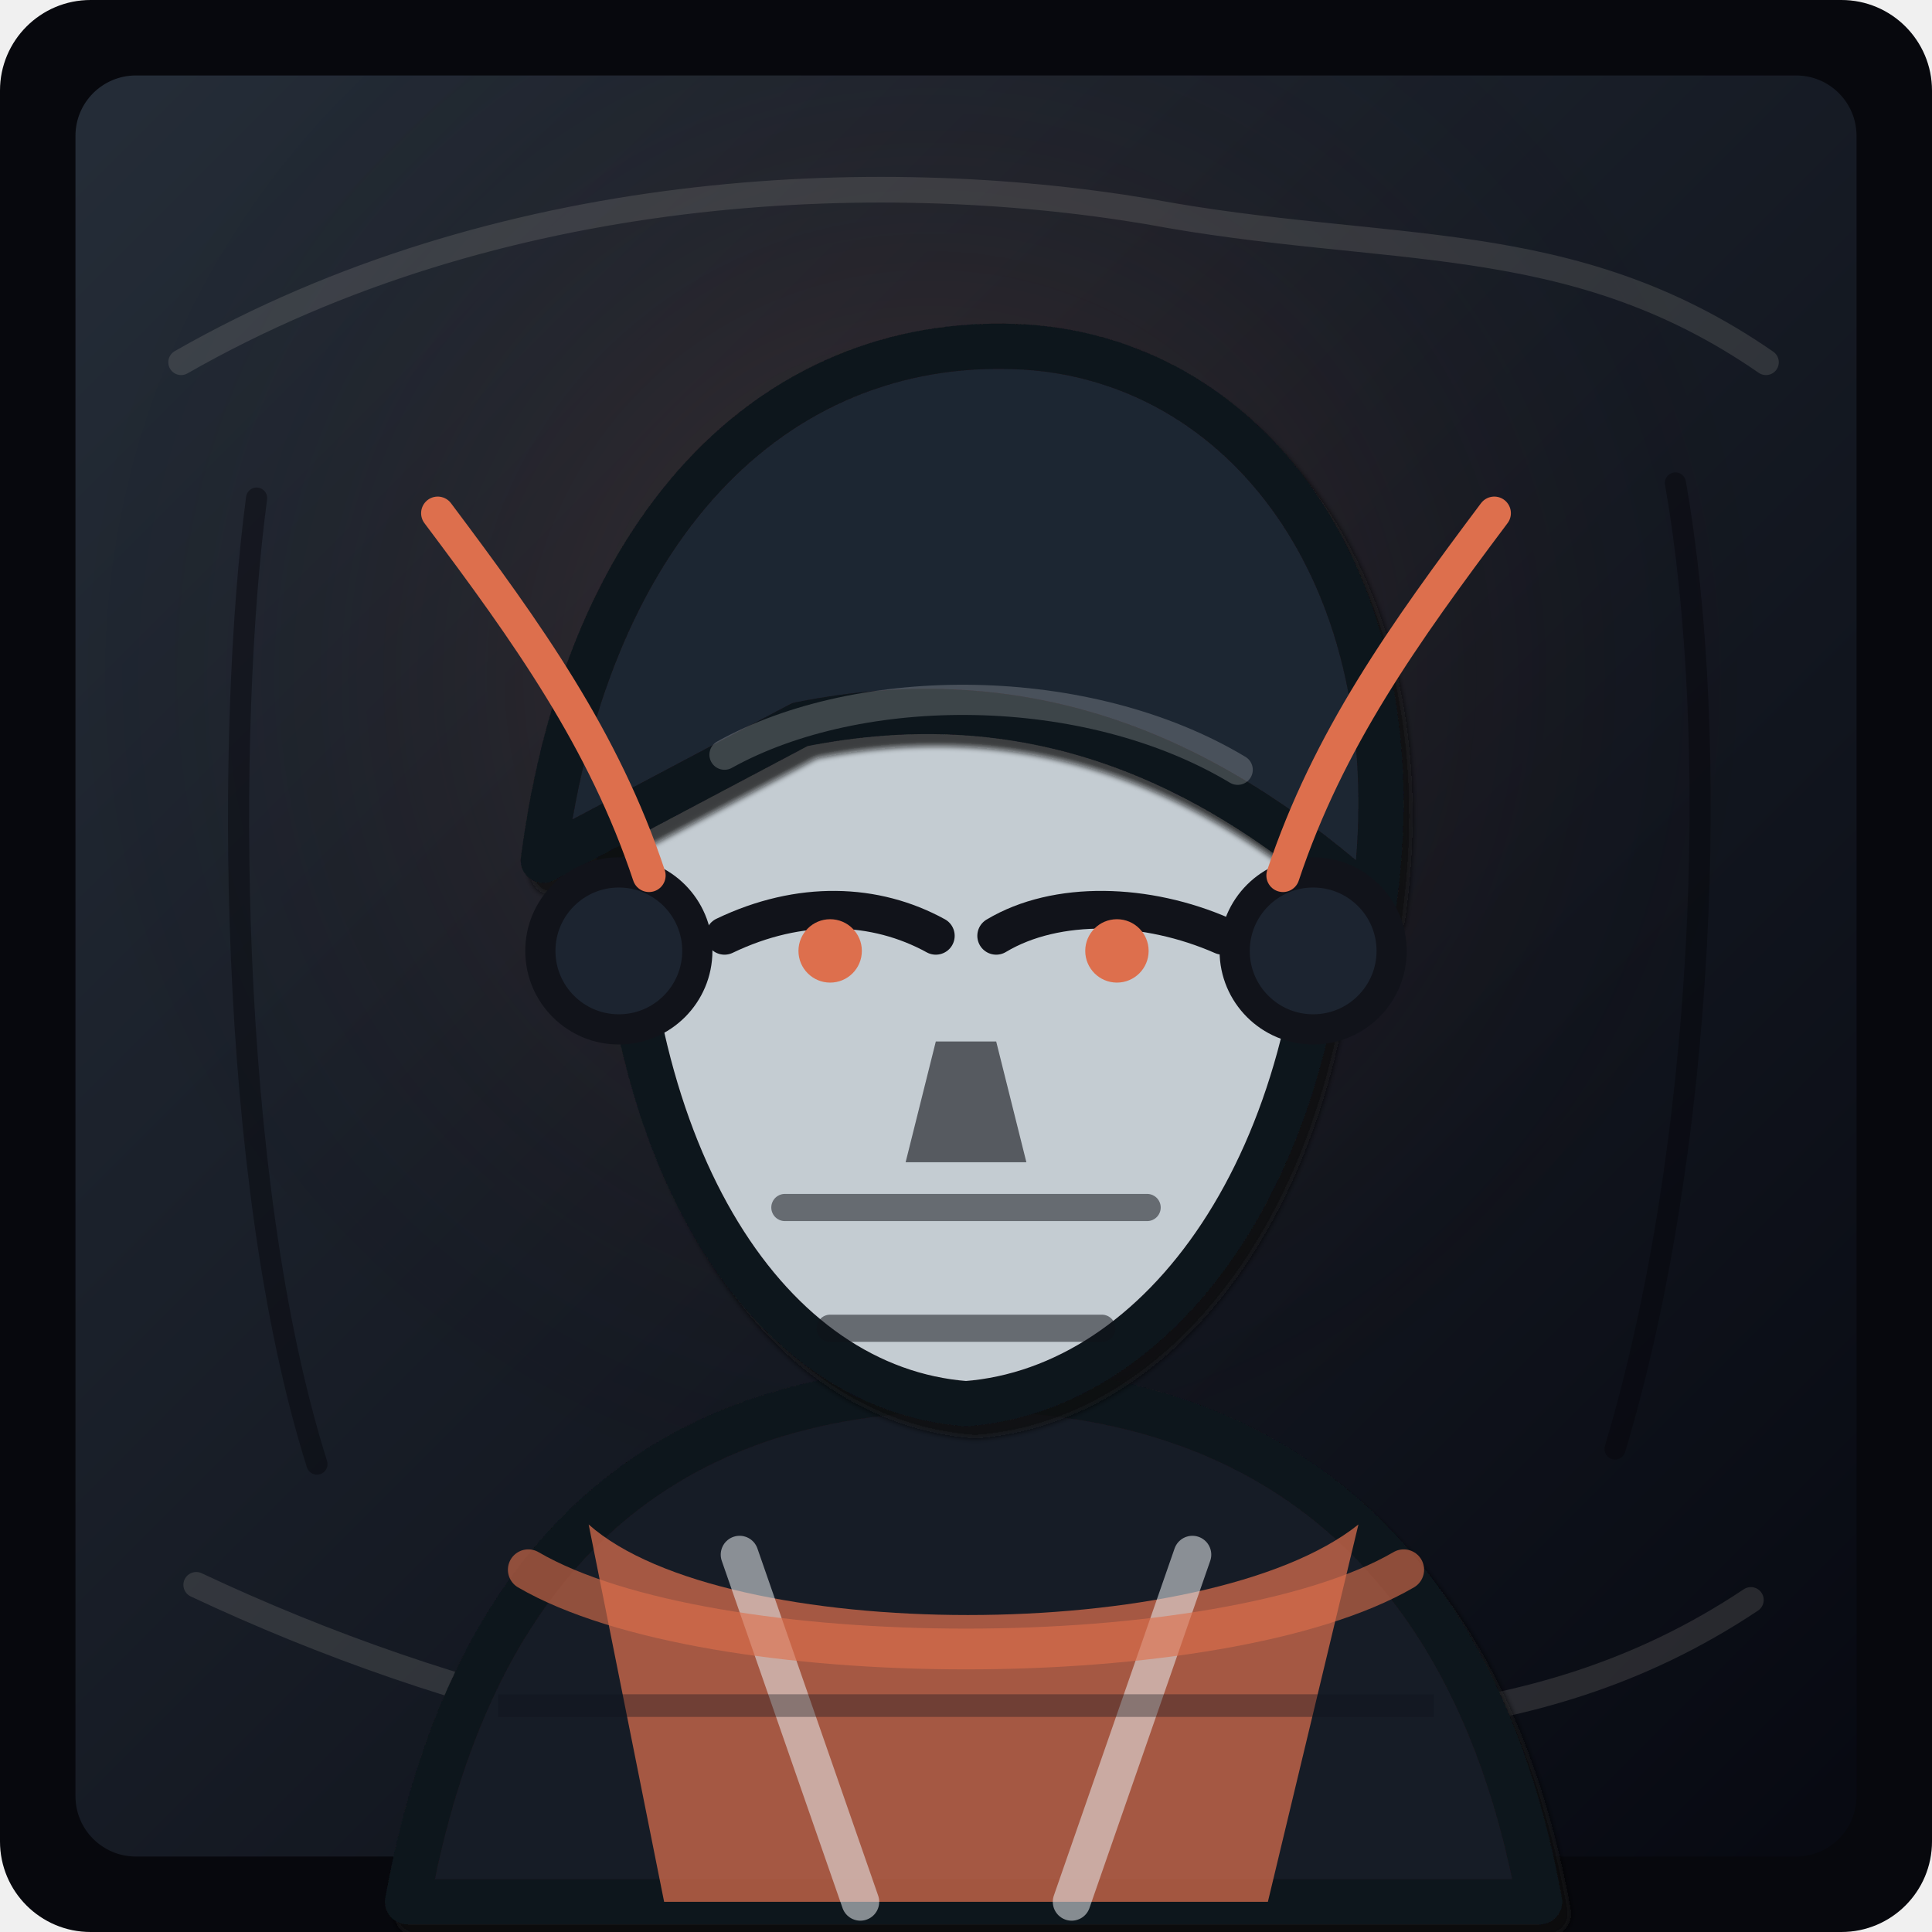
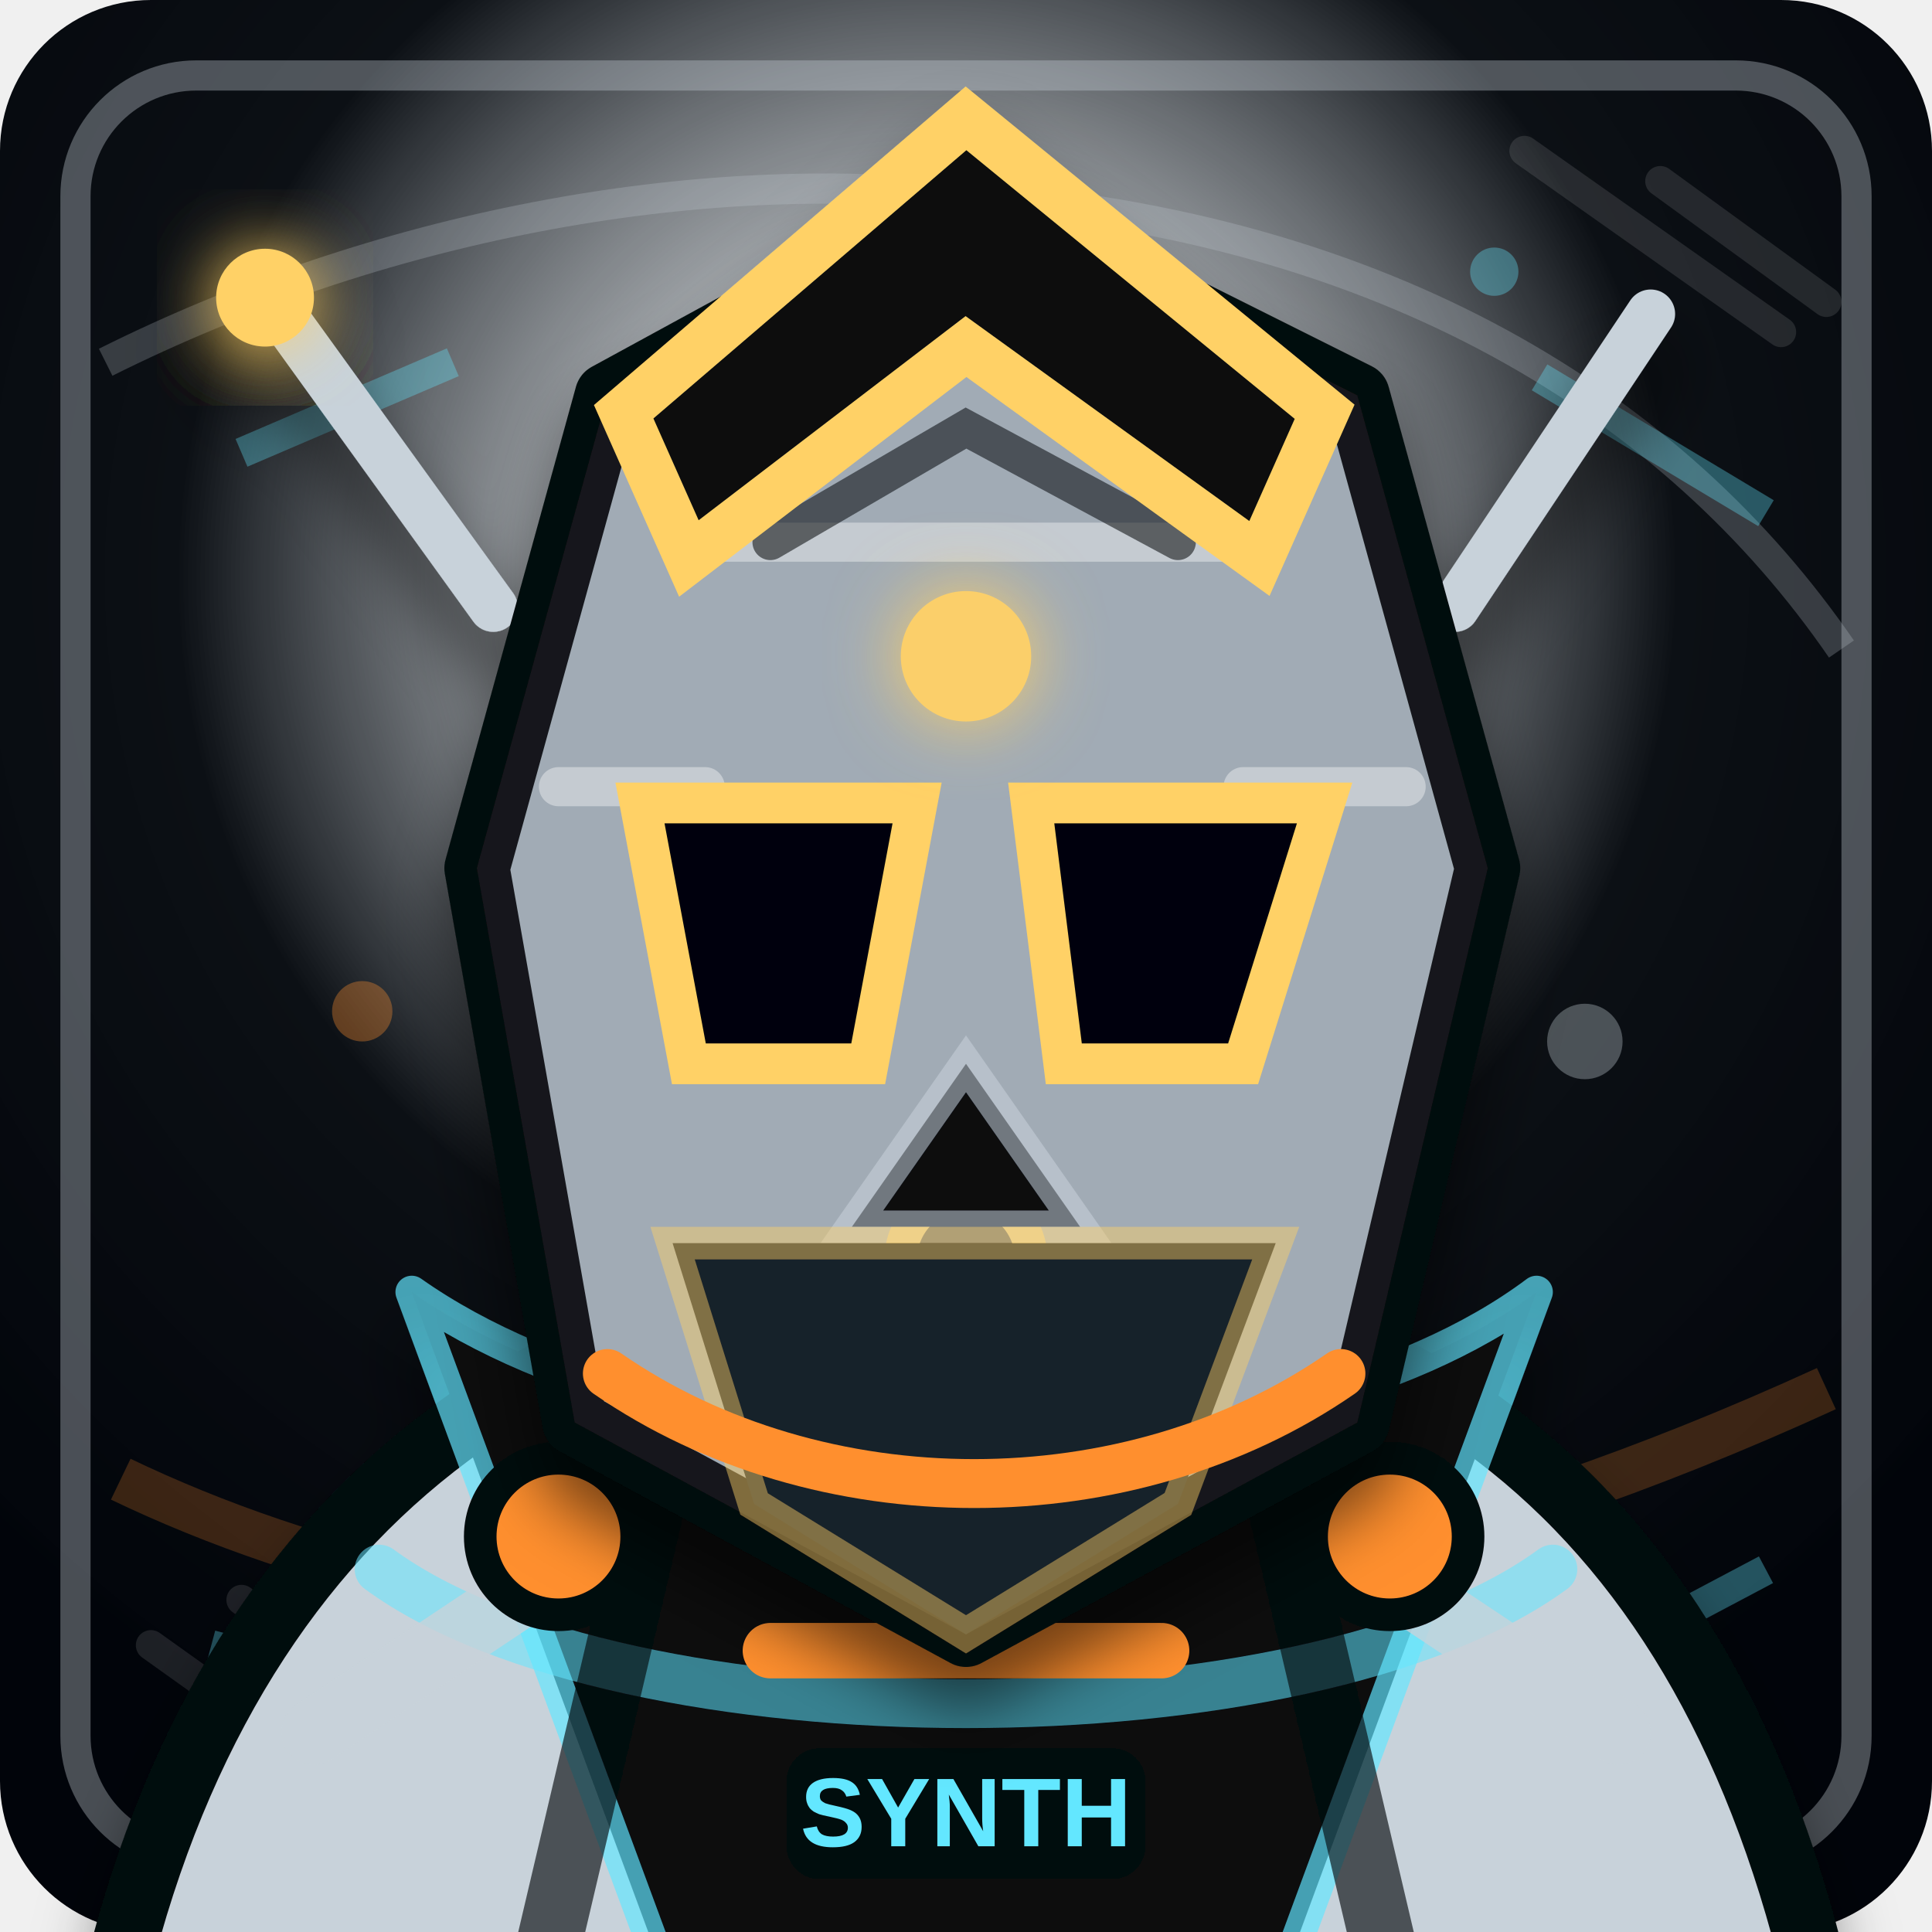
<svg xmlns="http://www.w3.org/2000/svg" width="128" height="128" viewBox="0 0 128 128" fill="none">
  <defs>
-     <linearGradient id="bg-iron-ink-male-1" x1="0" y1="0" x2="1" y2="1">
-       <stop offset="0" stop-color="#252d38" />
-       <stop offset="1" stop-color="#070911" />
+     <radialGradient id="bg-iron-male-1" cx="48%" cy="30%" r="70%">
+       <stop offset="0%" stop-color="#c8d2da" stop-opacity=".30" />
+       <stop offset="55%" stop-color="#070b10" stop-opacity=".98" />
+       <stop offset="100%" stop-color="#01040a" />
+     </radialGradient>
+     <linearGradient id="suit-iron-male-1" x1="28" y1="90" x2="101" y2="127">
+       <stop offset="0%" stop-color="#c8d2da" />
+       <stop offset="48%" stop-color="#ff8f2e" />
+       <stop offset="100%" stop-color="#070b10" />
    </linearGradient>
-     <radialGradient id="wash-iron-ink-male-1" cx="48%" cy="34%" r="72%">
-       <stop offset="0" stop-color="#dd6f4d" stop-opacity=".20" />
-       <stop offset=".68" stop-color="#000" stop-opacity="0" />
-     </radialGradient>
-     <filter id="ink-iron-ink-male-1" x="-25%" y="-25%" width="150%" height="150%">
-       <feDropShadow dx=".6" dy=".8" stdDeviation=".2" flood-color="#090a0e" flood-opacity=".75" />
+     <linearGradient id="shade-iron-male-1" x1="38" y1="31" x2="86" y2="94">
+       <stop offset="0%" stop-color="#ffffff" stop-opacity=".28" />
+       <stop offset="100%" stop-color="#000000" stop-opacity=".28" />
+     </linearGradient>
+     <filter id="shadow-iron-male-1" x="-30%" y="-30%" width="160%" height="160%">
+       <feDropShadow dx="0" dy="3" stdDeviation="2" flood-color="#000000" flood-opacity=".55" />
+     </filter>
+     <filter id="glow-iron-male-1" x="-60%" y="-60%" width="220%" height="220%">
+       <feGaussianBlur stdDeviation="2.2" result="blur" />
+       <feMerge>
+         <feMergeNode in="blur" />
+         <feMergeNode in="SourceGraphic" />
+       </feMerge>
    </filter>
  </defs>
-   <rect width="128" height="128" rx="6" fill="#07080d" />
-   <rect x="5" y="5" width="118" height="118" rx="4" fill="url(#bg-iron-ink-male-1)" />
-   <rect x="5" y="5" width="118" height="118" rx="4" fill="url(#wash-iron-ink-male-1)" />
-   <path d="M12 24 C33 12 58 11 76 14 C92 17 104 15 117 24 M13 105 C30 113 50 118 68 116 C86 114 101 116 116 106" stroke="#f4eadc" stroke-opacity=".13" stroke-width="1.7" stroke-linecap="round" />
-   <path d="M17 33 C15 48 15 78 21 97 M111 32 C114 49 113 76 107 96" stroke="#05060a" stroke-opacity=".42" stroke-width="1.4" stroke-linecap="round" />
-   <path d="M27 126 C31 104 43 92 64 92 C85 92 98 104 102 126Z" fill="#171d27" stroke="#11131a" stroke-width="3" stroke-linejoin="round" filter="url(#ink-iron-ink-male-1)" />
-   <path d="M39 101 C48 109 80 109 90 101 L84 126 H44Z" fill="#dd6f4d" opacity=".72" />
-   <path d="M49 103 L57 126 M79 103 L71 126" stroke="#e9edf0" stroke-opacity=".55" stroke-width="2.5" stroke-linecap="round" />
-   <path d="M33 113 H95" stroke="#11131a" stroke-opacity=".35" stroke-width="1.5" />
-   <path d="M41 54 C41 39 51 29 64 28 C78 29 88 39 88 55 C88 77 77 92 64 93 C51 92 41 77 41 54Z" fill="#c4ccd2" stroke="#11131a" stroke-width="3" stroke-linejoin="round" filter="url(#ink-iron-ink-male-1)" />
-   <path d="M36 57 C39 34 52 22 68 23 C83 24 94 39 91 60 C80 50 68 45 53 48Z" fill="#1f2732" stroke="#11131a" stroke-width="3" stroke-linejoin="round" filter="url(#ink-iron-ink-male-1)" />
-   <path d="M48 50 C57 45 72 45 82 51" stroke="#fff" stroke-opacity=".20" stroke-width="2" stroke-linecap="round" />
-   <path d="M48 62 C53 59.6 58 59.8 62 62" stroke="#11131a" stroke-width="2.5" stroke-linecap="round" />
-   <path d="M66 62 C70 59.6 76 59.8 81 62" stroke="#11131a" stroke-width="2.5" stroke-linecap="round" />
-   <circle cx="55" cy="63" r="2.1" fill="#dd6f4d" />
-   <circle cx="74" cy="63" r="2.1" fill="#dd6f4d" />
-   <path d="M62 69 L60 77 H68 L66 69" fill="#11131a" opacity=".62" />
-   <path d="M52 80 H76 M55 88 H73" stroke="#11131a" stroke-opacity=".52" stroke-width="1.8" stroke-linecap="round" />
-   <circle cx="41" cy="63" r="5.2" fill="#1c2430" stroke="#11131a" stroke-width="2" />
-   <circle cx="87" cy="63" r="5.2" fill="#1c2430" stroke="#11131a" stroke-width="2" />
-   <path d="M29 34 C35 42 40 49 43 58 M99 34 C93 42 88 49 85 58" stroke="#dd6f4d" stroke-width="2.2" stroke-linecap="round" />
-   <path d="M35 104 C47 111 81 111 93 104" stroke="#dd6f4d" stroke-opacity=".62" stroke-width="2.7" stroke-linecap="round" />
+   <rect width="128" height="128" rx="10" fill="url(#bg-iron-male-1)" />
+   <path d="M7 24 C25 15 46 11 64 13 C92 15 111 27 122 43" stroke="#c8d2da" stroke-opacity=".24" stroke-width="2" />
+   <path d="M8 98 C33 110 73 114 121 92" stroke="#ff8f2e" stroke-opacity=".22" stroke-width="3" />
+   <path d="M101 10 L118 22 M110 12 L121 20 M10 109 L24 119 M16 106 L31 117" stroke="#ffffff" stroke-opacity=".11" stroke-width="2" stroke-linecap="round" />
+   <g opacity=".34">
+     <path d="M16 30 L30 24 M102 25 L117 34 M14 109 L29 113 M100 113 L117 104" stroke="#63e7ff" stroke-width="2" />
+     <circle cx="24" cy="67" r="2" fill="#ff8f2e" />
+     <circle cx="105" cy="69" r="2.5" fill="#c8d2da" />
+     <circle cx="99" cy="18" r="1.6" fill="#63e7ff" />
+   </g>
+   <rect x="5" y="5" width="118" height="118" rx="8" stroke="#c8d2da" stroke-opacity=".36" stroke-width="2" />
+   <g transform="translate(64 64) scale(1.08) translate(-64 -64)">
+     <g filter="url(#shadow-iron-male-1)">
+       <path d="M11 130 C17 99 37 83 64 83 C93 83 111 99 117 130Z" fill="url(#suit-iron-male-1)" stroke="#05080c" stroke-width="4" stroke-linejoin="round" />
+       <path d="M30 84 L47 130 H82 L99 84 C83 96 47 96 30 84Z" fill="#070b10" stroke="#63e7ff" stroke-opacity=".68" stroke-width="2" stroke-linejoin="round" />
+       <path d="M28 101 C43 112 85 112 100 101" stroke="#63e7ff" stroke-opacity=".54" stroke-width="3" stroke-linecap="round" />
+       <path d="M45 96 L37 130 M83 96 L91 130" stroke="#05080c" stroke-opacity=".64" stroke-width="4" stroke-linecap="round" />
+       <path d="M24 111 L39 101 M104 111 L89 101" stroke="#c8d2da" stroke-opacity=".78" stroke-width="4" stroke-linecap="round" />
+       <circle cx="39" cy="99" r="4.8" fill="#ff8f2e" stroke="#05080c" stroke-width="2" />
+       <circle cx="90" cy="99" r="4.8" fill="#ff8f2e" stroke="#05080c" stroke-width="2" />
+       <path d="M52 106 H76" stroke="#ff8f2e" stroke-width="3.4" stroke-linecap="round" />
+       <rect x="53" y="112" width="22" height="8" rx="2" fill="#05080c" opacity=".72" />
+       <text x="64" y="118" text-anchor="middle" fill="#63e7ff" font-size="6" font-family="Arial, sans-serif" font-weight="900">SYNTH</text>
+     </g>
+     <g filter="url(#shadow-iron-male-1)">
+       <path d="M35 42 L22 24 M94 42 L106 24" stroke="#c8d2da" stroke-width="3" stroke-linecap="round" />
+       <circle cx="21" cy="23" r="3" fill="#ffd166" filter="url(#glow-iron-male-1)" />
+       <path d="M34 58 L42 29 L64 17 L88 29 L96 58 L88 92 L64 105 L40 92Z" fill="#9aa5af" stroke="#05080c" stroke-width="4" stroke-linejoin="round" />
+       <path d="M34 58 L42 29 L64 17 L88 29 L96 58 L88 92 L64 105 L40 92Z" fill="url(#shade-iron-male-1)" opacity=".26" />
+       <path d="M47 38 H82 M39 53 H48 M81 53 H91" stroke="#ffffff" stroke-opacity=".38" stroke-width="2.4" stroke-linecap="round" />
+       <path d="M52 38 L64 31 L77 38" stroke="#05080c" stroke-opacity=".55" stroke-width="2.2" stroke-linecap="round" />
+       <circle cx="64" cy="82" r="4" fill="#070b10" stroke="#ffd166" stroke-width="2" />
+       <path d="M44 54 H61 L58 70 H47Z" fill="#030609" stroke="#ffd166" stroke-width="2.5" />
+       <path d="M68 54 H86 L81 70 H70Z" fill="#030609" stroke="#ffd166" stroke-width="2.5" />
+       <path d="M50 62 H56 M73 62 H80" stroke="#ffd166" stroke-width="4" stroke-linecap="round" filter="url(#glow-iron-male-1)" />
+       <path d="M64 70 L57 80 H71Z" fill="#070b10" stroke="#c8d2da" stroke-opacity=".55" stroke-width="2" />
+       <path d="M46 81 H83 L77 97 L64 105 L51 97Z" fill="#182129" stroke="#ffd166" stroke-opacity=".45" stroke-width="2" />
+       <circle cx="64" cy="45" r="4" fill="#ffd166" opacity=".95" filter="url(#glow-iron-male-1)" />
+       <path d="M42 89 C55 98 74 98 87 89" stroke="#ff8f2e" stroke-width="3" stroke-linecap="round" />
+       <path d="M43 30 L64 12 L86 30 L82 39 L64 26 L47 39Z" fill="#070b10" stroke="#ffd166" stroke-width="3" />
+     </g>
+   </g>
</svg>
